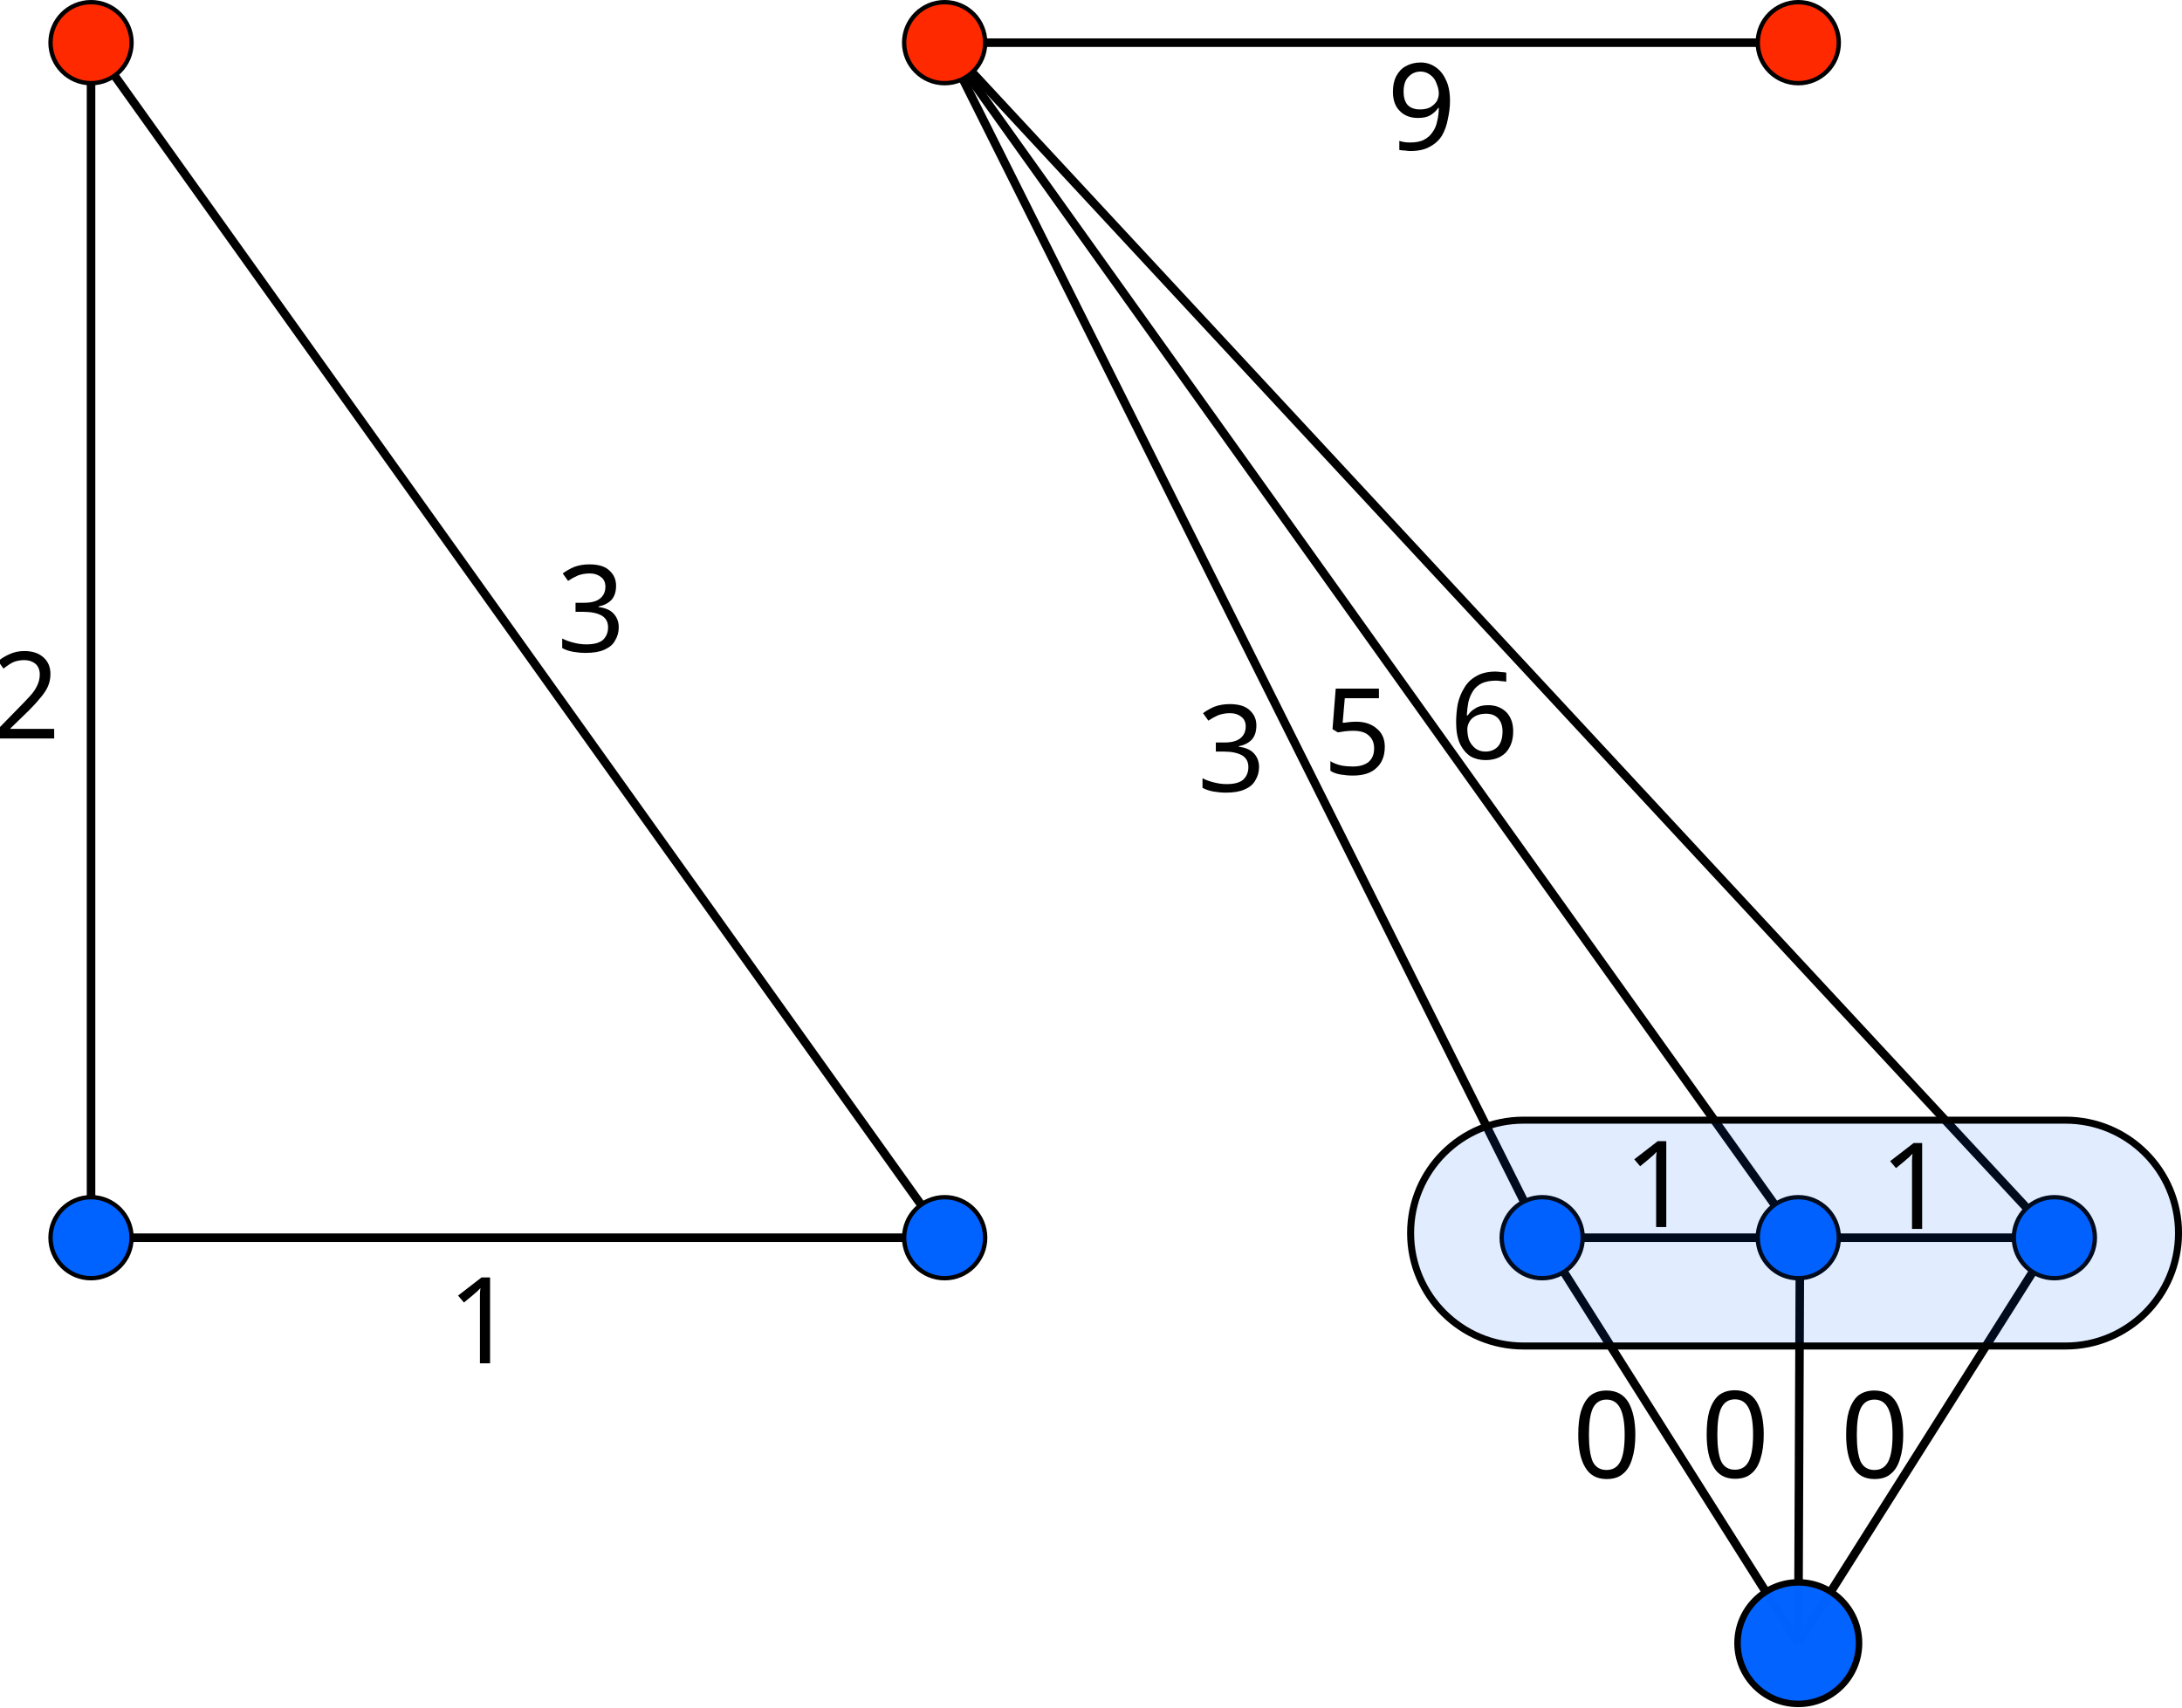
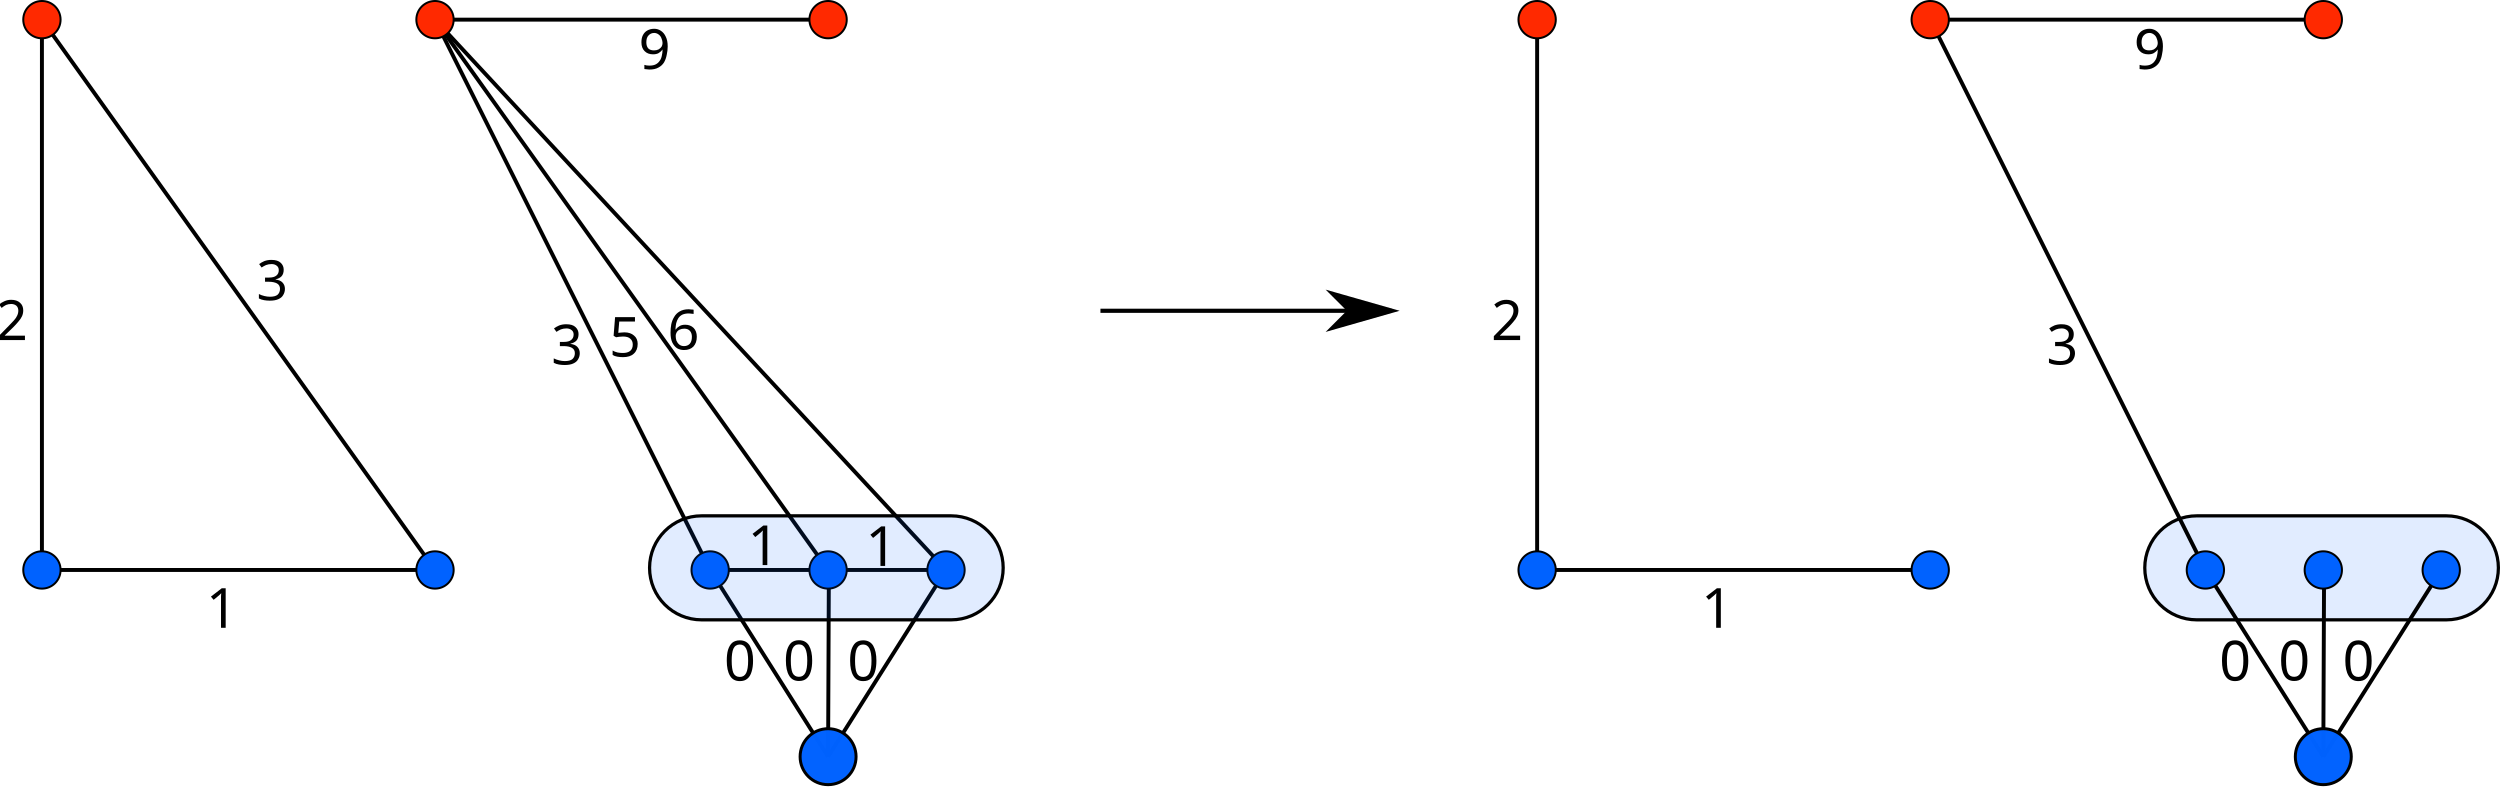
- <svg xmlns="http://www.w3.org/2000/svg" id="svg8" version="1.1" viewBox="0 0 63.922 50.014" height="50.014mm" width="63.922mm">
-   <defs id="defs2" />
-   <g transform="translate(-60.39403,-118.7445)" id="layer1">
-     <g transform="translate(27.33422,15.08771)" id="layer1-1">
-       <g transform="translate(3.779759,46.72188)" id="layer1-3">
-         <path style="fill:none;stroke:#000000;stroke-width:0.25;stroke-linecap:butt;stroke-linejoin:miter;stroke-miterlimit:4;stroke-dasharray:none;stroke-opacity:1" d="m 74.459,93.195 h 7.502" id="path967-3-2-1-8-7-5" />
-         <path style="fill:none;stroke:#000000;stroke-width:0.25;stroke-linecap:butt;stroke-linejoin:miter;stroke-miterlimit:4;stroke-dasharray:none;stroke-opacity:1" d="m 81.961,93.195 h 7.502" id="path967-3-2-1-8-7-5-6" />
-         <path style="fill:none;stroke:#000000;stroke-width:0.25;stroke-linecap:butt;stroke-linejoin:miter;stroke-miterlimit:4;stroke-dasharray:none;stroke-opacity:1" d="M 56.954,58.185 H 81.961" id="path967-3-6-3-7" />
-         <path style="fill:none;stroke:#000000;stroke-width:0.25;stroke-linecap:butt;stroke-linejoin:miter;stroke-miterlimit:4;stroke-dasharray:none;stroke-opacity:1" d="M 56.954,58.185 81.961,93.195" id="path967-3-2-1-8-9" />
-         <path style="fill:none;stroke:#000000;stroke-width:0.25;stroke-linecap:butt;stroke-linejoin:miter;stroke-miterlimit:4;stroke-dasharray:none;stroke-opacity:1" d="M 56.954,58.185 74.459,93.195" id="path967-3-2-1-8-9-2" />
-         <path style="fill:none;stroke:#000000;stroke-width:0.25;stroke-linecap:butt;stroke-linejoin:miter;stroke-miterlimit:4;stroke-dasharray:none;stroke-opacity:1" d="M 56.954,58.185 89.463,93.195" id="path967-3-2-1-8-9-0" />
-         <path style="fill:none;stroke:#000000;stroke-width:0.25;stroke-linecap:butt;stroke-linejoin:miter;stroke-miterlimit:4;stroke-dasharray:none;stroke-opacity:1" d="m 31.947,93.195 h 25.007" id="path967-3-2-1-8-7" />
-         <path style="fill:none;stroke:#000000;stroke-width:0.25;stroke-linecap:butt;stroke-linejoin:miter;stroke-miterlimit:4;stroke-dasharray:none;stroke-opacity:1" d="m 31.947,58.185 25.007,35.01" id="path967-3-2-1-8" />
-         <path style="fill:none;stroke:#000000;stroke-width:0.25;stroke-linecap:butt;stroke-linejoin:miter;stroke-miterlimit:4;stroke-dasharray:none;stroke-opacity:1" d="M 31.947,58.185 V 93.195" id="path967-3-2-1" />
-         <path style="fill:none;stroke:#000000;stroke-width:0.25;stroke-linecap:butt;stroke-linejoin:miter;stroke-miterlimit:4;stroke-dasharray:none;stroke-opacity:1" d="m 74.459,93.195 7.502,11.878" id="path967" />
-         <path style="fill:none;stroke:#000000;stroke-width:0.25;stroke-linecap:butt;stroke-linejoin:miter;stroke-miterlimit:4;stroke-dasharray:none;stroke-opacity:1" d="m 82.011,93.195 -0.05,11.878" id="path967-0" />
-         <path style="fill:none;stroke:#000000;stroke-width:0.25;stroke-linecap:butt;stroke-linejoin:miter;stroke-miterlimit:4;stroke-dasharray:none;stroke-opacity:1" d="M 89.463,93.195 81.961,105.073" id="path967-9" />
-         <circle style="fill:#ff2900;fill-opacity:1;stroke:#000000;stroke-width:0.127;stroke-miterlimit:4;stroke-dasharray:none;stroke-opacity:1" id="path817-3" cx="31.947" cy="58.185" r="1.187" />
-         <circle style="fill:#ff2900;fill-opacity:1;stroke:#000000;stroke-width:0.127;stroke-miterlimit:4;stroke-dasharray:none;stroke-opacity:1" id="path817-3-6" cx="56.954" cy="58.185" r="1.187" />
-         <circle style="fill:#0062ff;fill-opacity:0.99;stroke:#000000;stroke-width:0.19;stroke-miterlimit:4;stroke-dasharray:none;stroke-opacity:1" id="path817-7-5-5-2" cx="81.961" cy="105.073" r="1.78" />
-         <circle style="fill:#0062ff;fill-opacity:1;stroke:#000000;stroke-width:0.127;stroke-miterlimit:4;stroke-dasharray:none;stroke-opacity:1" id="path817-7-5-6" cx="81.961" cy="93.195" r="1.187" />
-         <circle style="fill:#0062ff;fill-opacity:1;stroke:#000000;stroke-width:0.127;stroke-miterlimit:4;stroke-dasharray:none;stroke-opacity:1" id="path817-7-5-6-9" cx="74.459" cy="93.195" r="1.187" />
-         <circle style="fill:#0062ff;fill-opacity:1;stroke:#000000;stroke-width:0.127;stroke-miterlimit:4;stroke-dasharray:none;stroke-opacity:1" id="path817-7-5-6-1" cx="89.463" cy="93.195" r="1.187" />
-         <circle style="fill:#0062ff;fill-opacity:1;stroke:#000000;stroke-width:0.127;stroke-miterlimit:4;stroke-dasharray:none;stroke-opacity:1" id="path817-7-5-6-2" cx="56.954" cy="93.195" r="1.187" />
-         <circle style="fill:#0062ff;fill-opacity:1;stroke:#000000;stroke-width:0.127;stroke-miterlimit:4;stroke-dasharray:none;stroke-opacity:1" id="path817-7-5-6-2-7" cx="31.947" cy="93.195" r="1.187" />
-         <circle style="fill:#ff2900;fill-opacity:1;stroke:#000000;stroke-width:0.127;stroke-miterlimit:4;stroke-dasharray:none;stroke-opacity:1" id="path817-3-6-2" cx="81.961" cy="58.185" r="1.187" />
-         <g id="g1581" transform="matrix(0.5001406,0,0,0.5001396,4.439413,19.94551)" style="fill:#0062ff;fill-opacity:0.118">
-           <rect ry="6.615" y="139.573" x="132.292" height="13.229" width="44.979" id="rect1578" style="fill:#0062ff;fill-opacity:0.118;stroke:#000000;stroke-width:0.411;stroke-miterlimit:4;stroke-dasharray:none;stroke-opacity:1" />
+ <svg xmlns="http://www.w3.org/2000/svg" id="svg8" version="1.1" viewBox="0 0 159.044 50.014" height="50.014mm" width="159.044mm">
+   <defs id="defs2">
+     <marker style="overflow:visible" id="Arrow1Lend" refX="0" refY="0" orient="auto">
+       <path transform="matrix(-0.8,0,0,-0.8,-10,0)" style="fill:#000000;fill-opacity:1;fill-rule:evenodd;stroke:#000000;stroke-width:1pt;stroke-opacity:1" d="M 0,0 5,-5 -12.5,0 5,5 Z" id="path1099" />
+     </marker>
+   </defs>
+   <g transform="translate(-14.6592,-113.1872)" id="layer1">
+     <g transform="translate(-45.73483,-5.557382)" id="layer1-7">
+       <g transform="translate(27.33422,15.08771)" id="layer1-1">
+         <g transform="translate(3.779759,46.72188)" id="layer1-3">
+           <path style="fill:none;stroke:#000000;stroke-width:0.25;stroke-linecap:butt;stroke-linejoin:miter;stroke-miterlimit:4;stroke-dasharray:none;stroke-opacity:1" d="m 74.459,93.195 h 7.502" id="path967-3-2-1-8-7-5" />
+           <path style="fill:none;stroke:#000000;stroke-width:0.25;stroke-linecap:butt;stroke-linejoin:miter;stroke-miterlimit:4;stroke-dasharray:none;stroke-opacity:1" d="m 81.961,93.195 h 7.502" id="path967-3-2-1-8-7-5-6" />
+           <path style="fill:none;stroke:#000000;stroke-width:0.25;stroke-linecap:butt;stroke-linejoin:miter;stroke-miterlimit:4;stroke-dasharray:none;stroke-opacity:1" d="M 56.954,58.185 H 81.961" id="path967-3-6-3-7" />
+           <path style="fill:none;stroke:#000000;stroke-width:0.25;stroke-linecap:butt;stroke-linejoin:miter;stroke-miterlimit:4;stroke-dasharray:none;stroke-opacity:1" d="M 56.954,58.185 81.961,93.195" id="path967-3-2-1-8-9" />
+           <path style="fill:none;stroke:#000000;stroke-width:0.25;stroke-linecap:butt;stroke-linejoin:miter;stroke-miterlimit:4;stroke-dasharray:none;stroke-opacity:1" d="M 56.954,58.185 74.459,93.195" id="path967-3-2-1-8-9-2" />
+           <path style="fill:none;stroke:#000000;stroke-width:0.25;stroke-linecap:butt;stroke-linejoin:miter;stroke-miterlimit:4;stroke-dasharray:none;stroke-opacity:1" d="M 56.954,58.185 89.463,93.195" id="path967-3-2-1-8-9-0" />
+           <path style="fill:none;stroke:#000000;stroke-width:0.25;stroke-linecap:butt;stroke-linejoin:miter;stroke-miterlimit:4;stroke-dasharray:none;stroke-opacity:1" d="m 31.947,93.195 h 25.007" id="path967-3-2-1-8-7" />
+           <path style="fill:none;stroke:#000000;stroke-width:0.25;stroke-linecap:butt;stroke-linejoin:miter;stroke-miterlimit:4;stroke-dasharray:none;stroke-opacity:1" d="m 31.947,58.185 25.007,35.01" id="path967-3-2-1-8" />
+           <path style="fill:none;stroke:#000000;stroke-width:0.25;stroke-linecap:butt;stroke-linejoin:miter;stroke-miterlimit:4;stroke-dasharray:none;stroke-opacity:1" d="M 31.947,58.185 V 93.195" id="path967-3-2-1" />
+           <path style="fill:none;stroke:#000000;stroke-width:0.25;stroke-linecap:butt;stroke-linejoin:miter;stroke-miterlimit:4;stroke-dasharray:none;stroke-opacity:1" d="m 74.459,93.195 7.502,11.878" id="path967" />
+           <path style="fill:none;stroke:#000000;stroke-width:0.25;stroke-linecap:butt;stroke-linejoin:miter;stroke-miterlimit:4;stroke-dasharray:none;stroke-opacity:1" d="m 82.011,93.195 -0.05,11.878" id="path967-0" />
+           <path style="fill:none;stroke:#000000;stroke-width:0.25;stroke-linecap:butt;stroke-linejoin:miter;stroke-miterlimit:4;stroke-dasharray:none;stroke-opacity:1" d="M 89.463,93.195 81.961,105.073" id="path967-9" />
+           <circle style="fill:#ff2900;fill-opacity:1;stroke:#000000;stroke-width:0.127;stroke-miterlimit:4;stroke-dasharray:none;stroke-opacity:1" id="path817-3" cx="31.947" cy="58.185" r="1.187" />
+           <circle style="fill:#ff2900;fill-opacity:1;stroke:#000000;stroke-width:0.127;stroke-miterlimit:4;stroke-dasharray:none;stroke-opacity:1" id="path817-3-6" cx="56.954" cy="58.185" r="1.187" />
+           <circle style="fill:#0062ff;fill-opacity:0.99;stroke:#000000;stroke-width:0.19;stroke-miterlimit:4;stroke-dasharray:none;stroke-opacity:1" id="path817-7-5-5-2" cx="81.961" cy="105.073" r="1.78" />
+           <circle style="fill:#0062ff;fill-opacity:1;stroke:#000000;stroke-width:0.127;stroke-miterlimit:4;stroke-dasharray:none;stroke-opacity:1" id="path817-7-5-6" cx="81.961" cy="93.195" r="1.187" />
+           <circle style="fill:#0062ff;fill-opacity:1;stroke:#000000;stroke-width:0.127;stroke-miterlimit:4;stroke-dasharray:none;stroke-opacity:1" id="path817-7-5-6-9" cx="74.459" cy="93.195" r="1.187" />
+           <circle style="fill:#0062ff;fill-opacity:1;stroke:#000000;stroke-width:0.127;stroke-miterlimit:4;stroke-dasharray:none;stroke-opacity:1" id="path817-7-5-6-1" cx="89.463" cy="93.195" r="1.187" />
+           <circle style="fill:#0062ff;fill-opacity:1;stroke:#000000;stroke-width:0.127;stroke-miterlimit:4;stroke-dasharray:none;stroke-opacity:1" id="path817-7-5-6-2" cx="56.954" cy="93.195" r="1.187" />
+           <circle style="fill:#0062ff;fill-opacity:1;stroke:#000000;stroke-width:0.127;stroke-miterlimit:4;stroke-dasharray:none;stroke-opacity:1" id="path817-7-5-6-2-7" cx="31.947" cy="93.195" r="1.187" />
+           <circle style="fill:#ff2900;fill-opacity:1;stroke:#000000;stroke-width:0.127;stroke-miterlimit:4;stroke-dasharray:none;stroke-opacity:1" id="path817-3-6-2" cx="81.961" cy="58.185" r="1.187" />
+           <g id="g1581" transform="matrix(0.5001406,0,0,0.5001396,4.439413,19.94551)" style="fill:#0062ff;fill-opacity:0.118">
+             <rect ry="6.615" y="139.573" x="132.292" height="13.229" width="44.979" id="rect1578" style="fill:#0062ff;fill-opacity:0.118;stroke:#000000;stroke-width:0.411;stroke-miterlimit:4;stroke-dasharray:none;stroke-opacity:1" />
+           </g>
+           <text xml:space="preserve" style="font-style:normal;font-weight:normal;font-size:4.878px;line-height:1.25;font-family:sans-serif;letter-spacing:0px;word-spacing:0px;fill:#000000;fill-opacity:1;stroke:none;stroke-width:0.183" x="30.138" y="29.647" id="text1611">
+             <tspan id="tspan1609" x="30.138" y="33.963" style="stroke-width:0.183" />
+           </text>
+           <text id="text892" y="78.57" x="29.022" style="font-style:normal;font-weight:normal;font-size:10.583px;line-height:1.25;font-family:sans-serif;letter-spacing:0px;word-spacing:0px;fill:#000000;fill-opacity:1;stroke:none;stroke-width:0.265" xml:space="preserve">
+             <tspan style="font-size:3.528px;stroke-width:0.265" y="78.57" x="29.022" id="tspan890">2</tspan>
+           </text>
+           <text id="text896" y="76.031" x="45.592" style="font-style:normal;font-weight:normal;font-size:10.583px;line-height:1.25;font-family:sans-serif;letter-spacing:0px;word-spacing:0px;fill:#000000;fill-opacity:1;stroke:none;stroke-width:0.265" xml:space="preserve">
+             <tspan style="font-size:3.528px;stroke-width:0.265" y="76.031" x="45.592" id="tspan894">3</tspan>
+           </text>
+           <text id="text900" y="96.878" x="42.385" style="font-style:normal;font-weight:normal;font-size:10.583px;line-height:1.25;font-family:sans-serif;letter-spacing:0px;word-spacing:0px;fill:#000000;fill-opacity:1;stroke:none;stroke-width:0.265" xml:space="preserve">
+             <tspan style="font-size:3.528px;stroke-width:0.265" y="96.878" x="42.385" id="tspan898">1</tspan>
+           </text>
+           <text id="text904" y="100.236" x="75.343" style="font-style:normal;font-weight:normal;font-size:10.583px;line-height:1.25;font-family:sans-serif;letter-spacing:0px;word-spacing:0px;fill:#000000;fill-opacity:1;stroke:none;stroke-width:0.265" xml:space="preserve">
+             <tspan style="font-size:3.528px;stroke-width:0.265" y="100.236" x="75.343" id="tspan902">0</tspan>
+           </text>
+           <text id="text904-5" y="100.224" x="79.105" style="font-style:normal;font-weight:normal;font-size:10.583px;line-height:1.25;font-family:sans-serif;letter-spacing:0px;word-spacing:0px;fill:#000000;fill-opacity:1;stroke:none;stroke-width:0.265" xml:space="preserve">
+             <tspan style="font-size:3.528px;stroke-width:0.265" y="100.224" x="79.105" id="tspan902-7">0</tspan>
+           </text>
+           <text id="text904-4" y="100.234" x="83.192" style="font-style:normal;font-weight:normal;font-size:10.583px;line-height:1.25;font-family:sans-serif;letter-spacing:0px;word-spacing:0px;fill:#000000;fill-opacity:1;stroke:none;stroke-width:0.265" xml:space="preserve">
+             <tspan style="font-size:3.528px;stroke-width:0.265" y="100.234" x="83.192" id="tspan902-5">0</tspan>
+           </text>
+           <text id="text934" y="80.124" x="64.351" style="font-style:normal;font-weight:normal;font-size:10.583px;line-height:1.25;font-family:sans-serif;letter-spacing:0px;word-spacing:0px;fill:#000000;fill-opacity:1;stroke:none;stroke-width:0.265" xml:space="preserve">
+             <tspan style="font-size:3.528px;stroke-width:0.265" y="80.124" x="64.351" id="tspan932">3</tspan>
+           </text>
+           <text id="text934-6" y="79.622" x="68.036" style="font-style:normal;font-weight:normal;font-size:10.583px;line-height:1.25;font-family:sans-serif;letter-spacing:0px;word-spacing:0px;fill:#000000;fill-opacity:1;stroke:none;stroke-width:0.265" xml:space="preserve">
+             <tspan style="font-size:3.528px;stroke-width:0.265" y="79.622" x="68.036" id="tspan932-4">5</tspan>
+           </text>
+           <text id="text956" y="79.172" x="71.751" style="font-style:normal;font-weight:normal;font-size:10.583px;line-height:1.25;font-family:sans-serif;letter-spacing:0px;word-spacing:0px;fill:#000000;fill-opacity:1;stroke:none;stroke-width:0.265" xml:space="preserve">
+             <tspan style="font-size:3.528px;stroke-width:0.265" y="79.172" x="71.751" id="tspan954">6</tspan>
+           </text>
+           <text id="text960" y="61.332" x="69.914" style="font-style:normal;font-weight:normal;font-size:10.583px;line-height:1.25;font-family:sans-serif;letter-spacing:0px;word-spacing:0px;fill:#000000;fill-opacity:1;stroke:none;stroke-width:0.265" xml:space="preserve">
+             <tspan style="font-size:3.528px;stroke-width:0.265" y="61.332" x="69.914" id="tspan958">9</tspan>
+           </text>
+           <text id="text964" y="92.882" x="76.845" style="font-style:normal;font-weight:normal;font-size:10.583px;line-height:1.25;font-family:sans-serif;letter-spacing:0px;word-spacing:0px;fill:#000000;fill-opacity:1;stroke:none;stroke-width:0.265" xml:space="preserve">
+             <tspan style="font-size:3.528px;stroke-width:0.265" y="92.882" x="76.845" id="tspan962">1</tspan>
+           </text>
+           <text id="text964-3" y="92.94" x="84.338" style="font-style:normal;font-weight:normal;font-size:10.583px;line-height:1.25;font-family:sans-serif;letter-spacing:0px;word-spacing:0px;fill:#000000;fill-opacity:1;stroke:none;stroke-width:0.265" xml:space="preserve">
+             <tspan style="font-size:3.528px;stroke-width:0.265" y="92.94" x="84.338" id="tspan962-6">1</tspan>
+           </text>
        </g>
-         <text xml:space="preserve" style="font-style:normal;font-weight:normal;font-size:4.878px;line-height:1.25;font-family:sans-serif;letter-spacing:0px;word-spacing:0px;fill:#000000;fill-opacity:1;stroke:none;stroke-width:0.183" x="30.138" y="29.647" id="text1611">
-           <tspan id="tspan1609" x="30.138" y="33.963" style="stroke-width:0.183" />
-         </text>
-         <text id="text892" y="78.57" x="29.022" style="font-style:normal;font-weight:normal;font-size:10.583px;line-height:1.25;font-family:sans-serif;letter-spacing:0px;word-spacing:0px;fill:#000000;fill-opacity:1;stroke:none;stroke-width:0.265" xml:space="preserve">
-           <tspan style="font-size:3.528px;stroke-width:0.265" y="78.57" x="29.022" id="tspan890">2</tspan>
-         </text>
-         <text id="text896" y="76.031" x="45.592" style="font-style:normal;font-weight:normal;font-size:10.583px;line-height:1.25;font-family:sans-serif;letter-spacing:0px;word-spacing:0px;fill:#000000;fill-opacity:1;stroke:none;stroke-width:0.265" xml:space="preserve">
-           <tspan style="font-size:3.528px;stroke-width:0.265" y="76.031" x="45.592" id="tspan894">3</tspan>
-         </text>
-         <text id="text900" y="96.878" x="42.385" style="font-style:normal;font-weight:normal;font-size:10.583px;line-height:1.25;font-family:sans-serif;letter-spacing:0px;word-spacing:0px;fill:#000000;fill-opacity:1;stroke:none;stroke-width:0.265" xml:space="preserve">
-           <tspan style="font-size:3.528px;stroke-width:0.265" y="96.878" x="42.385" id="tspan898">1</tspan>
-         </text>
-         <text id="text904" y="100.236" x="75.343" style="font-style:normal;font-weight:normal;font-size:10.583px;line-height:1.25;font-family:sans-serif;letter-spacing:0px;word-spacing:0px;fill:#000000;fill-opacity:1;stroke:none;stroke-width:0.265" xml:space="preserve">
-           <tspan style="font-size:3.528px;stroke-width:0.265" y="100.236" x="75.343" id="tspan902">0</tspan>
-         </text>
-         <text id="text904-5" y="100.224" x="79.105" style="font-style:normal;font-weight:normal;font-size:10.583px;line-height:1.25;font-family:sans-serif;letter-spacing:0px;word-spacing:0px;fill:#000000;fill-opacity:1;stroke:none;stroke-width:0.265" xml:space="preserve">
-           <tspan style="font-size:3.528px;stroke-width:0.265" y="100.224" x="79.105" id="tspan902-7">0</tspan>
-         </text>
-         <text id="text904-4" y="100.234" x="83.192" style="font-style:normal;font-weight:normal;font-size:10.583px;line-height:1.25;font-family:sans-serif;letter-spacing:0px;word-spacing:0px;fill:#000000;fill-opacity:1;stroke:none;stroke-width:0.265" xml:space="preserve">
-           <tspan style="font-size:3.528px;stroke-width:0.265" y="100.234" x="83.192" id="tspan902-5">0</tspan>
-         </text>
-         <text id="text934" y="80.124" x="64.351" style="font-style:normal;font-weight:normal;font-size:10.583px;line-height:1.25;font-family:sans-serif;letter-spacing:0px;word-spacing:0px;fill:#000000;fill-opacity:1;stroke:none;stroke-width:0.265" xml:space="preserve">
-           <tspan style="font-size:3.528px;stroke-width:0.265" y="80.124" x="64.351" id="tspan932">3</tspan>
-         </text>
-         <text id="text934-6" y="79.622" x="68.036" style="font-style:normal;font-weight:normal;font-size:10.583px;line-height:1.25;font-family:sans-serif;letter-spacing:0px;word-spacing:0px;fill:#000000;fill-opacity:1;stroke:none;stroke-width:0.265" xml:space="preserve">
-           <tspan style="font-size:3.528px;stroke-width:0.265" y="79.622" x="68.036" id="tspan932-4">5</tspan>
-         </text>
-         <text id="text956" y="79.172" x="71.751" style="font-style:normal;font-weight:normal;font-size:10.583px;line-height:1.25;font-family:sans-serif;letter-spacing:0px;word-spacing:0px;fill:#000000;fill-opacity:1;stroke:none;stroke-width:0.265" xml:space="preserve">
-           <tspan style="font-size:3.528px;stroke-width:0.265" y="79.172" x="71.751" id="tspan954">6</tspan>
-         </text>
-         <text id="text960" y="61.332" x="69.914" style="font-style:normal;font-weight:normal;font-size:10.583px;line-height:1.25;font-family:sans-serif;letter-spacing:0px;word-spacing:0px;fill:#000000;fill-opacity:1;stroke:none;stroke-width:0.265" xml:space="preserve">
-           <tspan style="font-size:3.528px;stroke-width:0.265" y="61.332" x="69.914" id="tspan958">9</tspan>
-         </text>
-         <text id="text964" y="92.882" x="76.845" style="font-style:normal;font-weight:normal;font-size:10.583px;line-height:1.25;font-family:sans-serif;letter-spacing:0px;word-spacing:0px;fill:#000000;fill-opacity:1;stroke:none;stroke-width:0.265" xml:space="preserve">
-           <tspan style="font-size:3.528px;stroke-width:0.265" y="92.882" x="76.845" id="tspan962">1</tspan>
-         </text>
-         <text id="text964-3" y="92.94" x="84.338" style="font-style:normal;font-weight:normal;font-size:10.583px;line-height:1.25;font-family:sans-serif;letter-spacing:0px;word-spacing:0px;fill:#000000;fill-opacity:1;stroke:none;stroke-width:0.265" xml:space="preserve">
-           <tspan style="font-size:3.528px;stroke-width:0.265" y="92.94" x="84.338" id="tspan962-6">1</tspan>
-         </text>
+       </g>
+     </g>
+     <g transform="translate(52.16101,-5.557382)" id="layer1-7-9">
+       <g transform="translate(27.33422,15.08771)" id="layer1-1-6">
+         <g transform="translate(3.779759,46.72188)" id="layer1-3-5">
+           <g id="g1581-3" transform="matrix(0.5001406,0,0,0.5001396,1.665194,19.94551)" style="fill:#0062ff;fill-opacity:0.118">
+             <rect ry="6.615" y="139.573" x="132.292" height="13.229" width="44.979" id="rect1578-8" style="fill:#0062ff;fill-opacity:0.118;stroke:#000000;stroke-width:0.411;stroke-miterlimit:4;stroke-dasharray:none;stroke-opacity:1" />
+           </g>
+           <path style="fill:none;stroke:#000000;stroke-width:0.25;stroke-linecap:butt;stroke-linejoin:miter;stroke-miterlimit:4;stroke-dasharray:none;stroke-opacity:1" d="M 54.18,58.185 H 79.187" id="path967-3-6-3-7-1" />
+           <path style="fill:none;stroke:#000000;stroke-width:0.25;stroke-linecap:butt;stroke-linejoin:miter;stroke-miterlimit:4;stroke-dasharray:none;stroke-opacity:1" d="M 54.18,58.185 71.685,93.195" id="path967-3-2-1-8-9-2-1" />
+           <path style="fill:none;stroke:#000000;stroke-width:0.25;stroke-linecap:butt;stroke-linejoin:miter;stroke-miterlimit:4;stroke-dasharray:none;stroke-opacity:1" d="m 29.173,93.195 h 25.007" id="path967-3-2-1-8-7-4" />
+           <path style="fill:none;stroke:#000000;stroke-width:0.25;stroke-linecap:butt;stroke-linejoin:miter;stroke-miterlimit:4;stroke-dasharray:none;stroke-opacity:1" d="M 29.173,58.185 V 93.195" id="path967-3-2-1-5" />
+           <path style="fill:none;stroke:#000000;stroke-width:0.25;stroke-linecap:butt;stroke-linejoin:miter;stroke-miterlimit:4;stroke-dasharray:none;stroke-opacity:1" d="m 71.685,93.195 7.502,11.878" id="path967-4" />
+           <path style="fill:none;stroke:#000000;stroke-width:0.25;stroke-linecap:butt;stroke-linejoin:miter;stroke-miterlimit:4;stroke-dasharray:none;stroke-opacity:1" d="m 79.237,93.195 -0.05,11.878" id="path967-0-4" />
+           <path style="fill:none;stroke:#000000;stroke-width:0.25;stroke-linecap:butt;stroke-linejoin:miter;stroke-miterlimit:4;stroke-dasharray:none;stroke-opacity:1" d="M 86.689,93.195 79.187,105.073" id="path967-9-1" />
+           <circle style="fill:#ff2900;fill-opacity:1;stroke:#000000;stroke-width:0.127;stroke-miterlimit:4;stroke-dasharray:none;stroke-opacity:1" id="path817-3-5" cx="29.173" cy="58.185" r="1.187" />
+           <circle style="fill:#ff2900;fill-opacity:1;stroke:#000000;stroke-width:0.127;stroke-miterlimit:4;stroke-dasharray:none;stroke-opacity:1" id="path817-3-6-5" cx="54.18" cy="58.185" r="1.187" />
+           <circle style="fill:#0062ff;fill-opacity:0.99;stroke:#000000;stroke-width:0.19;stroke-miterlimit:4;stroke-dasharray:none;stroke-opacity:1" id="path817-7-5-5-2-9" cx="79.187" cy="105.073" r="1.78" />
+           <circle style="fill:#0062ff;fill-opacity:1;stroke:#000000;stroke-width:0.127;stroke-miterlimit:4;stroke-dasharray:none;stroke-opacity:1" id="path817-7-5-6-4" cx="79.187" cy="93.195" r="1.187" />
+           <circle style="fill:#0062ff;fill-opacity:1;stroke:#000000;stroke-width:0.127;stroke-miterlimit:4;stroke-dasharray:none;stroke-opacity:1" id="path817-7-5-6-9-6" cx="71.685" cy="93.195" r="1.187" />
+           <circle style="fill:#0062ff;fill-opacity:1;stroke:#000000;stroke-width:0.127;stroke-miterlimit:4;stroke-dasharray:none;stroke-opacity:1" id="path817-7-5-6-1-1" cx="86.689" cy="93.195" r="1.187" />
+           <circle style="fill:#0062ff;fill-opacity:1;stroke:#000000;stroke-width:0.127;stroke-miterlimit:4;stroke-dasharray:none;stroke-opacity:1" id="path817-7-5-6-2-1" cx="54.18" cy="93.195" r="1.187" />
+           <circle style="fill:#0062ff;fill-opacity:1;stroke:#000000;stroke-width:0.127;stroke-miterlimit:4;stroke-dasharray:none;stroke-opacity:1" id="path817-7-5-6-2-7-3" cx="29.173" cy="93.195" r="1.187" />
+           <circle style="fill:#ff2900;fill-opacity:1;stroke:#000000;stroke-width:0.127;stroke-miterlimit:4;stroke-dasharray:none;stroke-opacity:1" id="path817-3-6-2-1" cx="79.187" cy="58.185" r="1.187" />
+           <text xml:space="preserve" style="font-style:normal;font-weight:normal;font-size:4.878px;line-height:1.25;font-family:sans-serif;letter-spacing:0px;word-spacing:0px;fill:#000000;fill-opacity:1;stroke:none;stroke-width:0.183" x="30.138" y="29.647" id="text1611-7">
+             <tspan id="tspan1609-1" x="30.138" y="33.963" style="stroke-width:0.183" />
+           </text>
+           <text id="text892-5" y="78.57" x="26.247" style="font-style:normal;font-weight:normal;font-size:10.583px;line-height:1.25;font-family:sans-serif;letter-spacing:0px;word-spacing:0px;fill:#000000;fill-opacity:1;stroke:none;stroke-width:0.265" xml:space="preserve">
+             <tspan style="font-size:3.528px;stroke-width:0.265" y="78.57" x="26.247" id="tspan890-9">2</tspan>
+           </text>
+           <text id="text900-0" y="96.878" x="39.611" style="font-style:normal;font-weight:normal;font-size:10.583px;line-height:1.25;font-family:sans-serif;letter-spacing:0px;word-spacing:0px;fill:#000000;fill-opacity:1;stroke:none;stroke-width:0.265" xml:space="preserve">
+             <tspan style="font-size:3.528px;stroke-width:0.265" y="96.878" x="39.611" id="tspan898-0">1</tspan>
+           </text>
+           <text id="text904-42" y="100.236" x="72.569" style="font-style:normal;font-weight:normal;font-size:10.583px;line-height:1.25;font-family:sans-serif;letter-spacing:0px;word-spacing:0px;fill:#000000;fill-opacity:1;stroke:none;stroke-width:0.265" xml:space="preserve">
+             <tspan style="font-size:3.528px;stroke-width:0.265" y="100.236" x="72.569" id="tspan902-51">0</tspan>
+           </text>
+           <text id="text904-5-0" y="100.224" x="76.331" style="font-style:normal;font-weight:normal;font-size:10.583px;line-height:1.25;font-family:sans-serif;letter-spacing:0px;word-spacing:0px;fill:#000000;fill-opacity:1;stroke:none;stroke-width:0.265" xml:space="preserve">
+             <tspan style="font-size:3.528px;stroke-width:0.265" y="100.224" x="76.331" id="tspan902-7-3">0</tspan>
+           </text>
+           <text id="text904-4-1" y="100.234" x="80.417" style="font-style:normal;font-weight:normal;font-size:10.583px;line-height:1.25;font-family:sans-serif;letter-spacing:0px;word-spacing:0px;fill:#000000;fill-opacity:1;stroke:none;stroke-width:0.265" xml:space="preserve">
+             <tspan style="font-size:3.528px;stroke-width:0.265" y="100.234" x="80.417" id="tspan902-5-3">0</tspan>
+           </text>
+           <text id="text934-4" y="80.124" x="61.577" style="font-style:normal;font-weight:normal;font-size:10.583px;line-height:1.25;font-family:sans-serif;letter-spacing:0px;word-spacing:0px;fill:#000000;fill-opacity:1;stroke:none;stroke-width:0.265" xml:space="preserve">
+             <tspan style="font-size:3.528px;stroke-width:0.265" y="80.124" x="61.577" id="tspan932-6">3</tspan>
+           </text>
+           <text id="text960-3" y="61.332" x="67.14" style="font-style:normal;font-weight:normal;font-size:10.583px;line-height:1.25;font-family:sans-serif;letter-spacing:0px;word-spacing:0px;fill:#000000;fill-opacity:1;stroke:none;stroke-width:0.265" xml:space="preserve">
+             <tspan style="font-size:3.528px;stroke-width:0.265" y="61.332" x="67.14" id="tspan958-0">9</tspan>
+           </text>
+           <path id="path1094" d="M 1.392,76.706 H 19.913" style="fill:none;stroke:#000000;stroke-width:0.265;stroke-linecap:butt;stroke-linejoin:miter;stroke-miterlimit:4;stroke-dasharray:none;stroke-opacity:1;marker-end:url(#Arrow1Lend)" />
+         </g>
      </g>
    </g>
  </g>
</svg>
